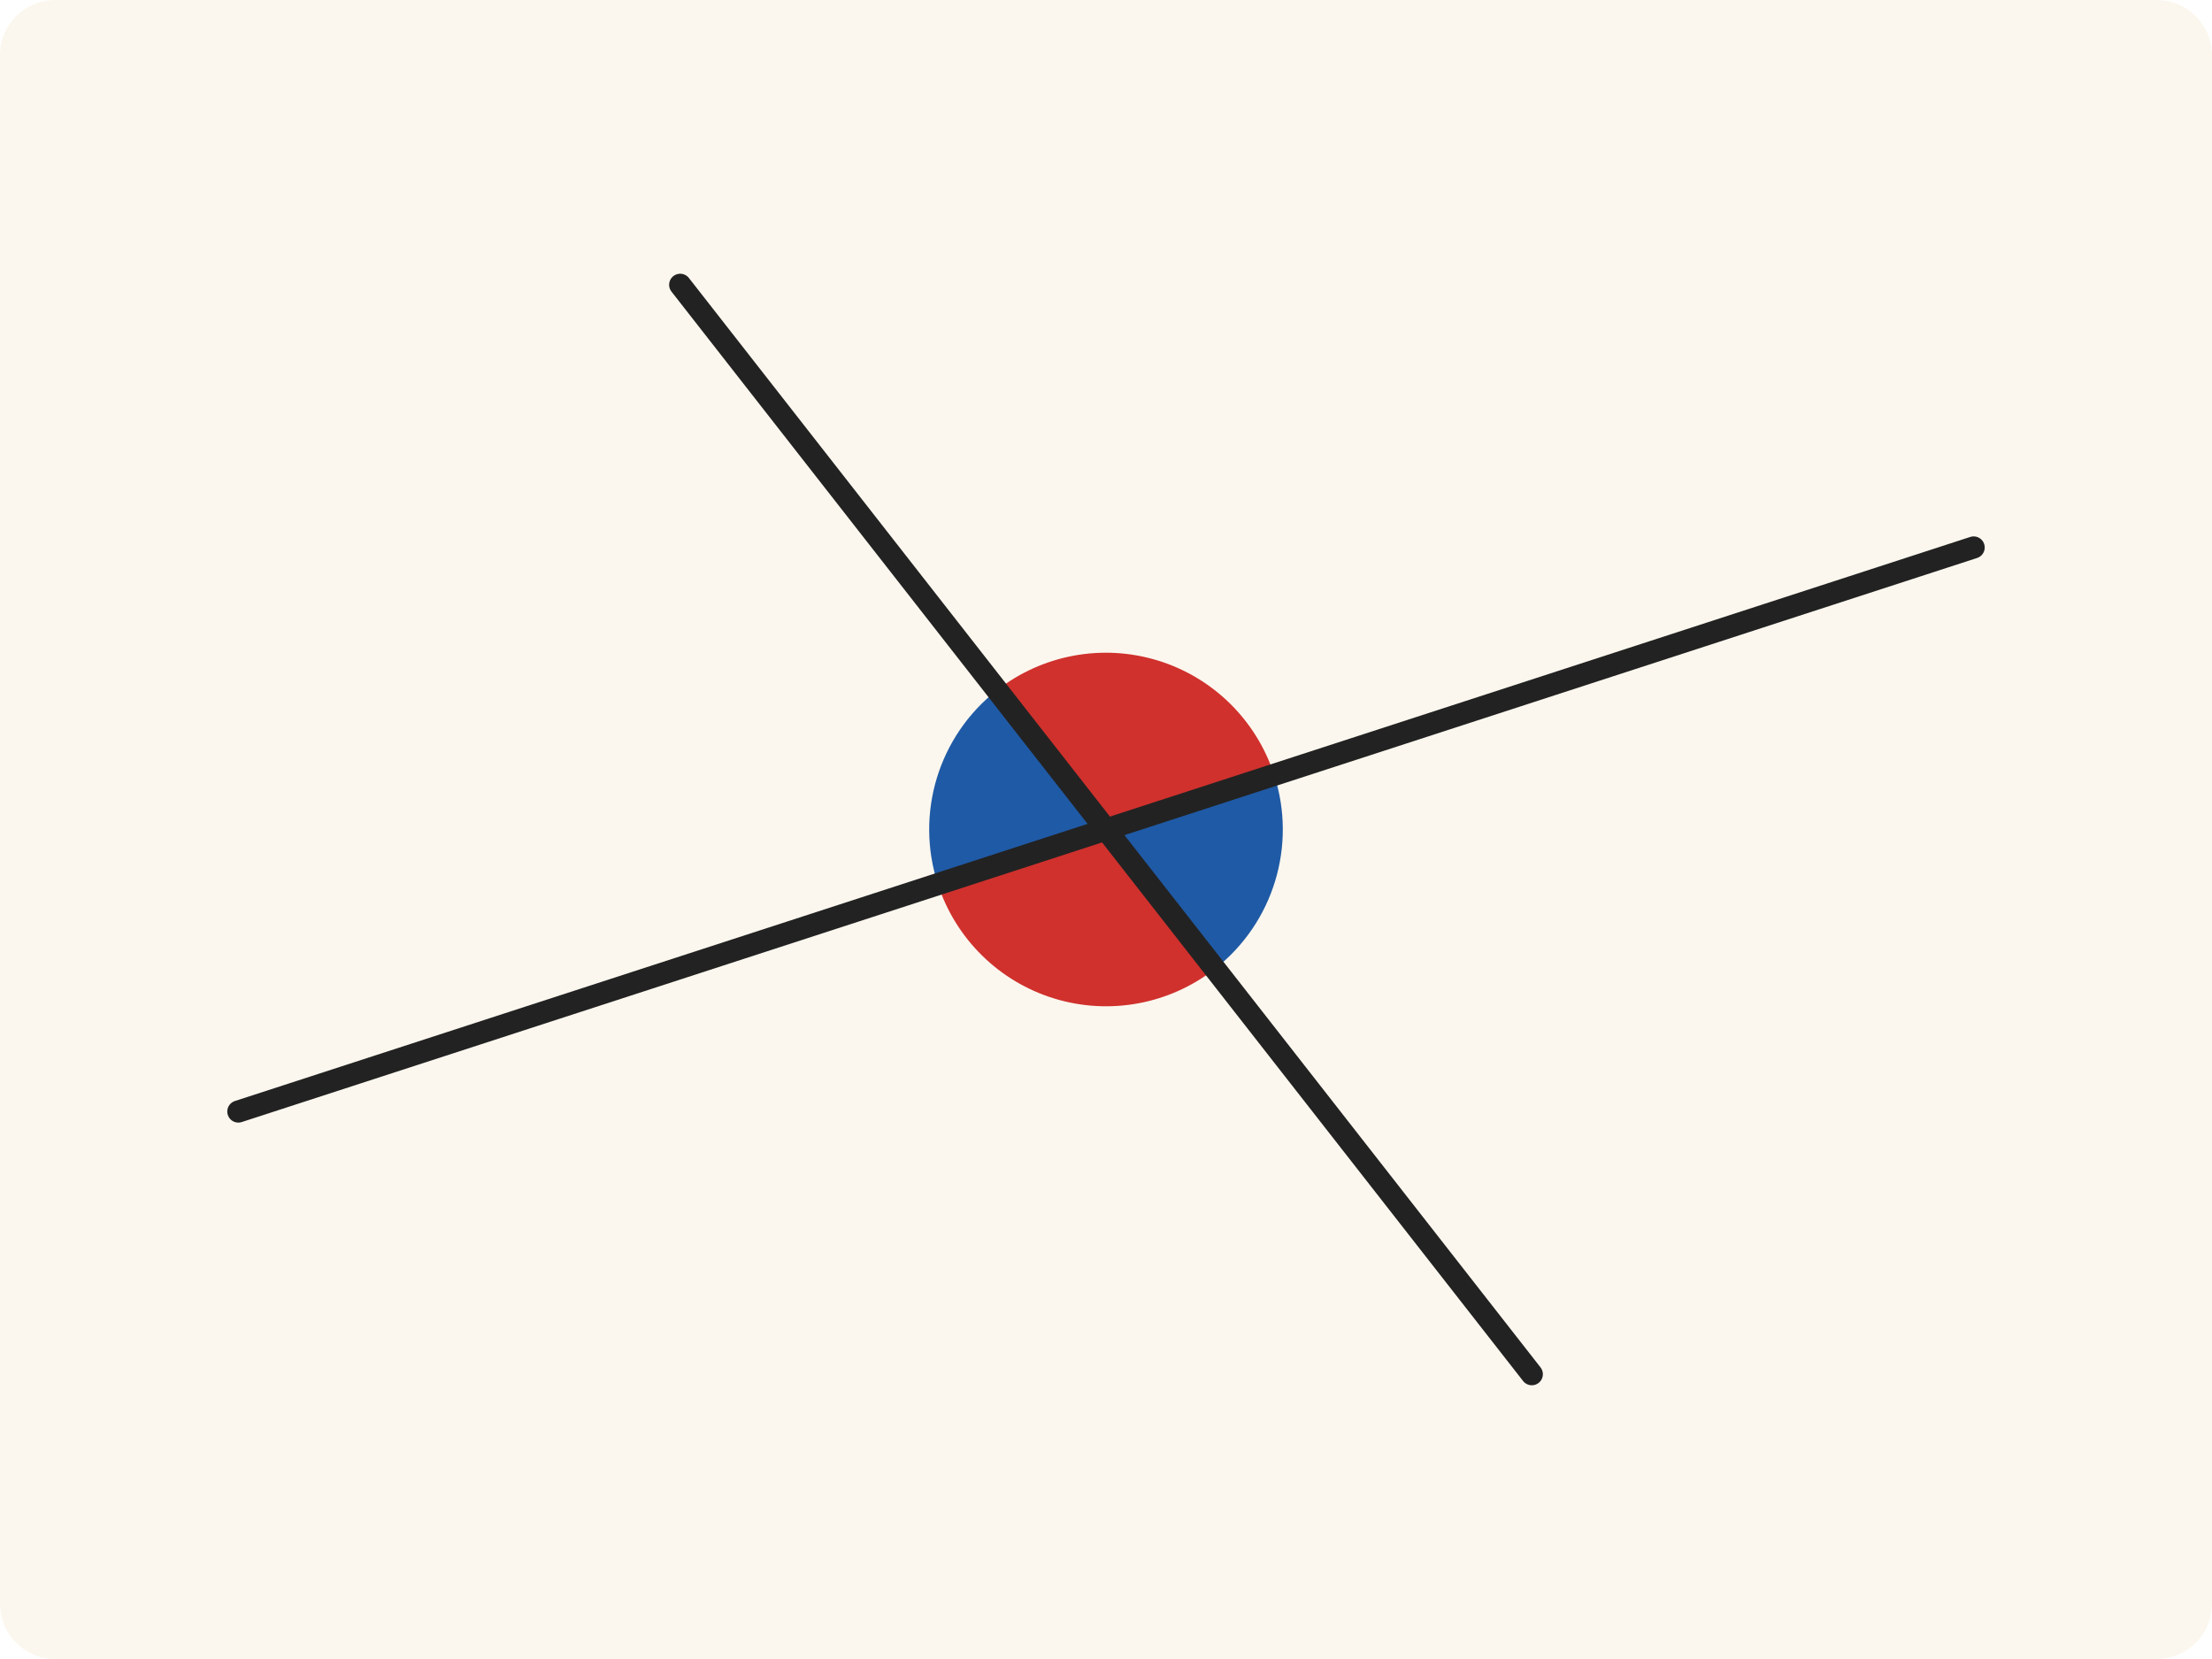
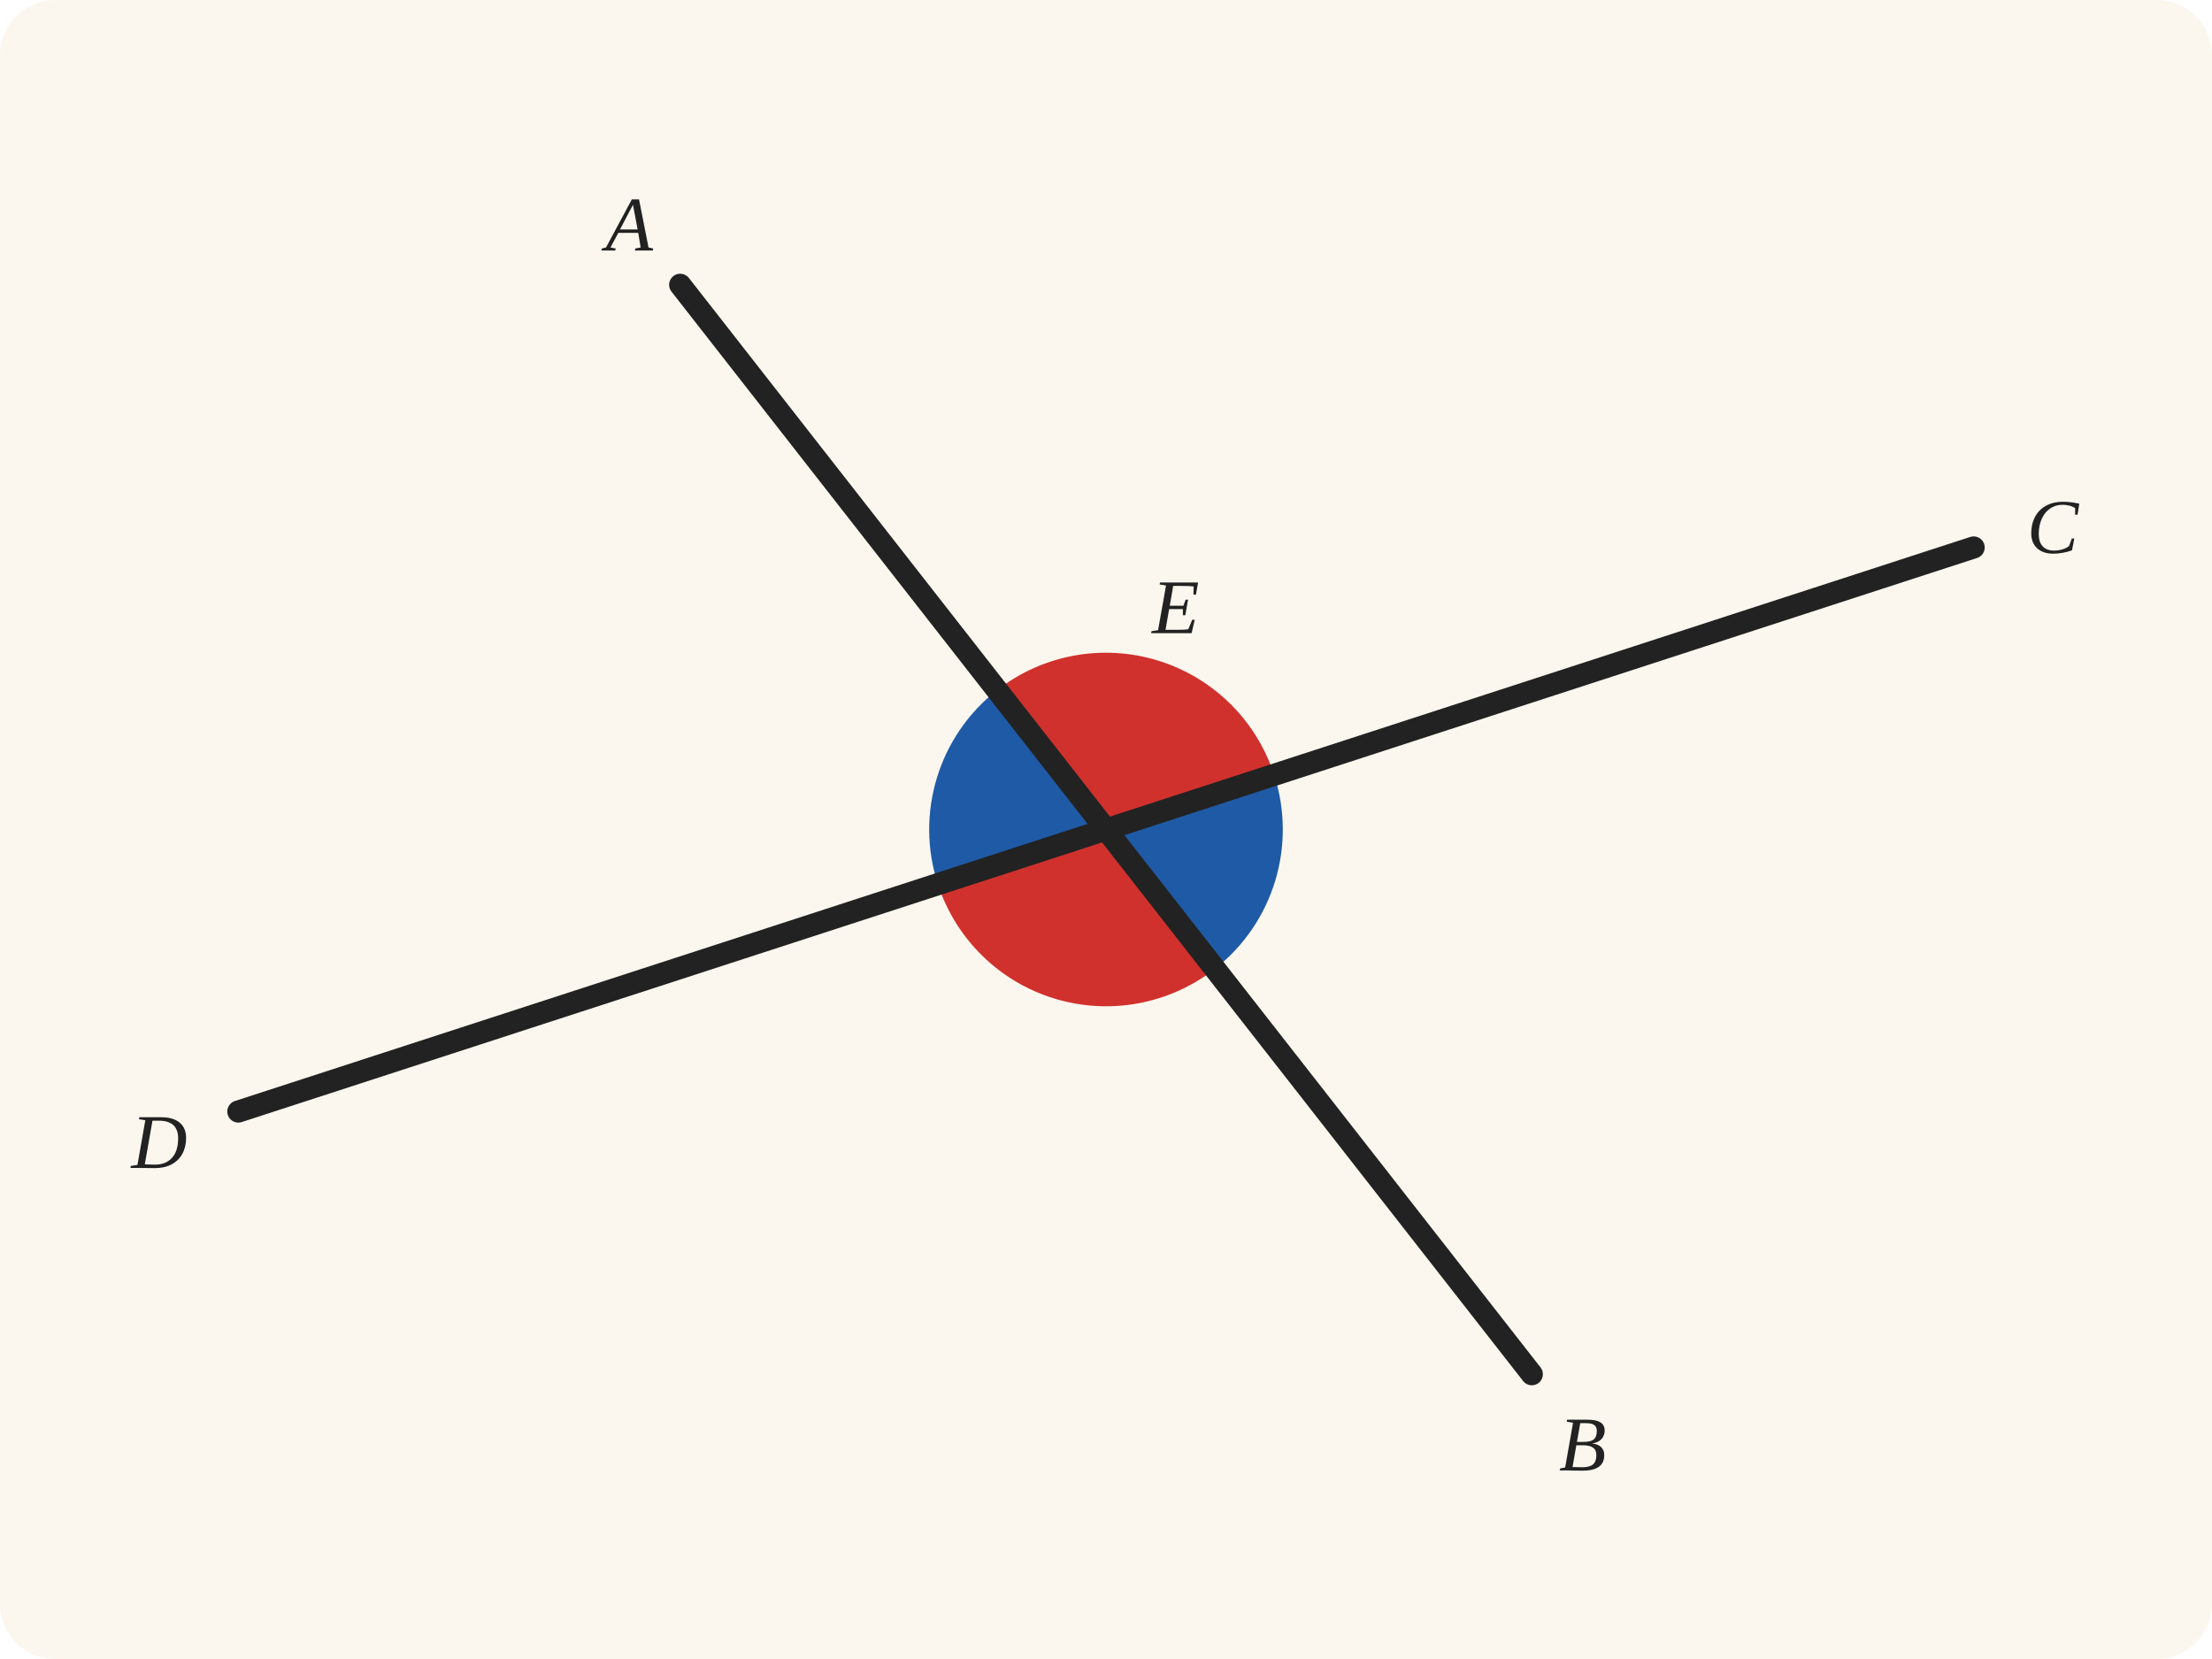
<svg xmlns="http://www.w3.org/2000/svg" viewBox="0 0 400 300" font-family="Georgia, 'Times New Roman', serif">
  <rect x="0" y="0" width="400" height="300" rx="10" fill="#fbf7ee" />
  <path d="M200.0,150.0 L230.4,140.1 A32,32 0 0,0 180.3,124.8 Z" fill="#d0312d" />
  <path d="M200.0,150.0 L169.6,159.9 A32,32 0 0,0 219.7,175.2 Z" fill="#d0312d" />
  <path d="M200.0,150.0 L180.3,124.8 A32,32 0 0,0 169.6,159.9 Z" fill="#1f5aa6" />
  <path d="M200.0,150.0 L219.7,175.2 A32,32 0 0,0 230.4,140.1 Z" fill="#1f5aa6" />
  <line x1="356.9" y1="99.0" x2="43.1" y2="201.0" stroke="#222222" stroke-width="4" stroke-linecap="round" />
  <line x1="123.0" y1="51.5" x2="277.0" y2="248.5" stroke="#222222" stroke-width="4" stroke-linecap="round" />
+   <g font-style="italic" font-size="14" fill="#222222" text-anchor="middle">
+     <text x="212.6" y="114.5">E</text>
+     <text x="113.8" y="45.3">A</text>
+     <text x="286.2" y="265.9">B</text>
+     <text x="371.2" y="100">C</text>
+     <text x="28.8" y="211.2">D</text>
+   </g>
</svg>
